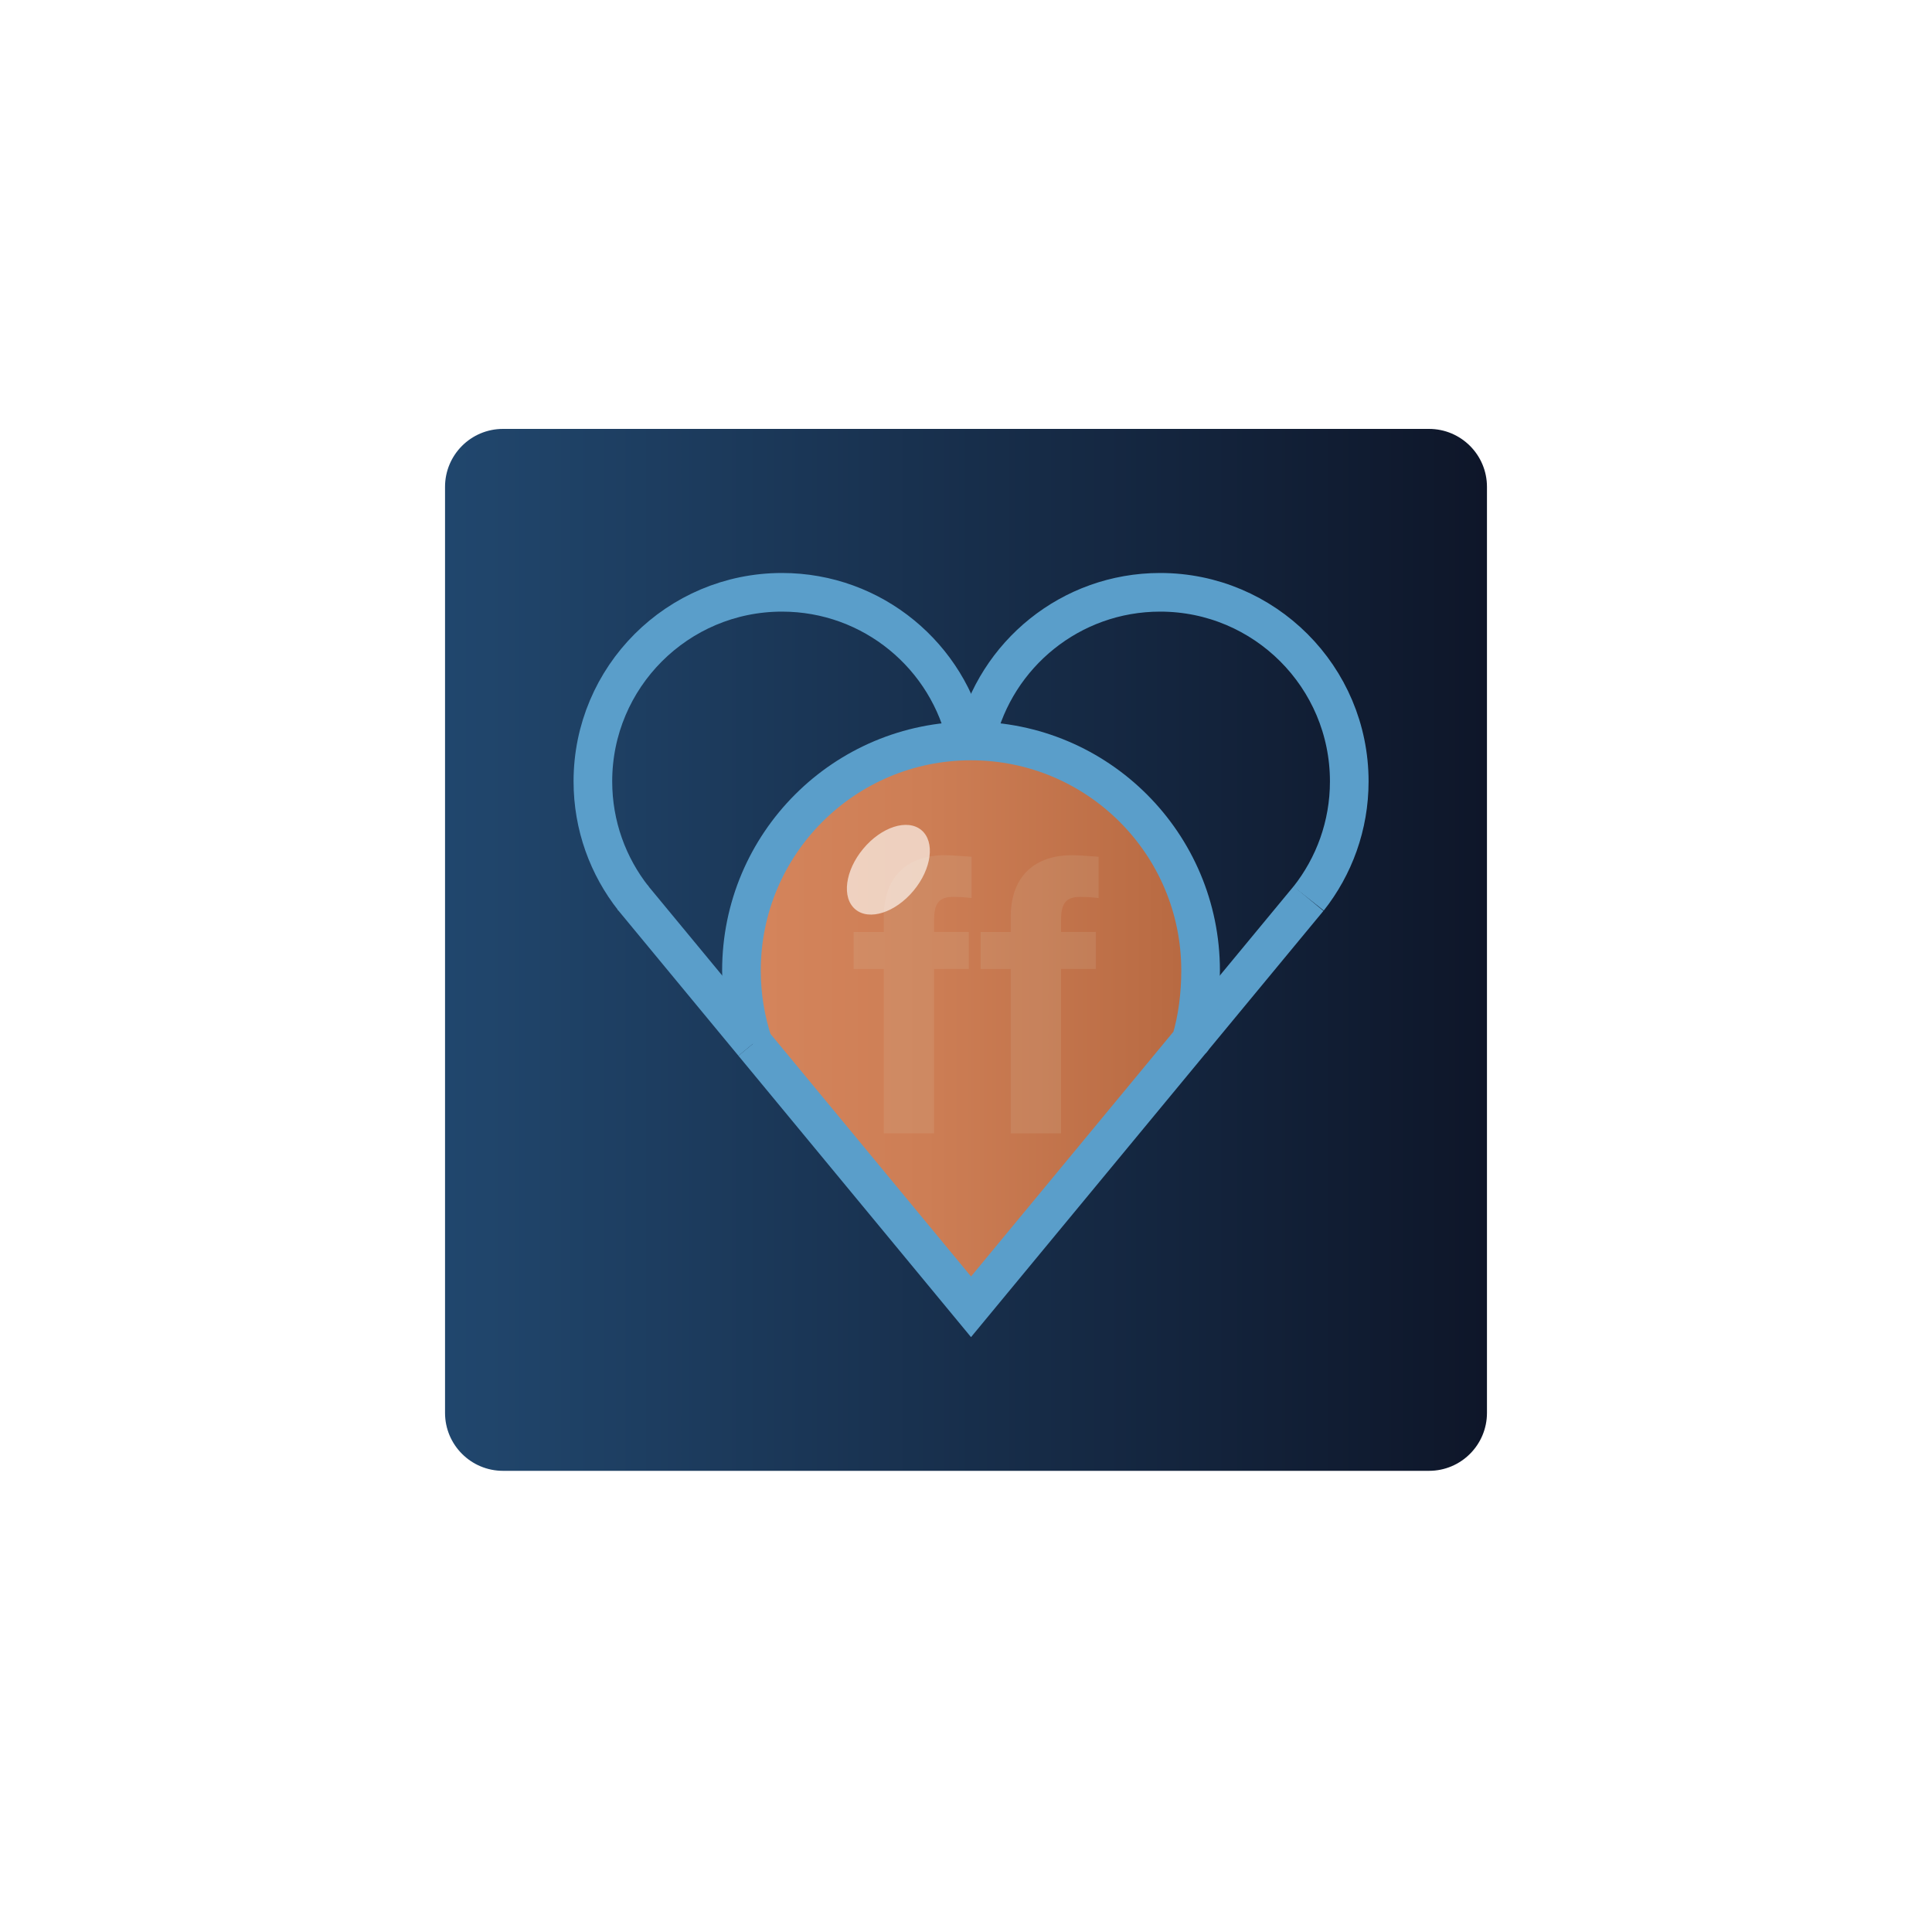
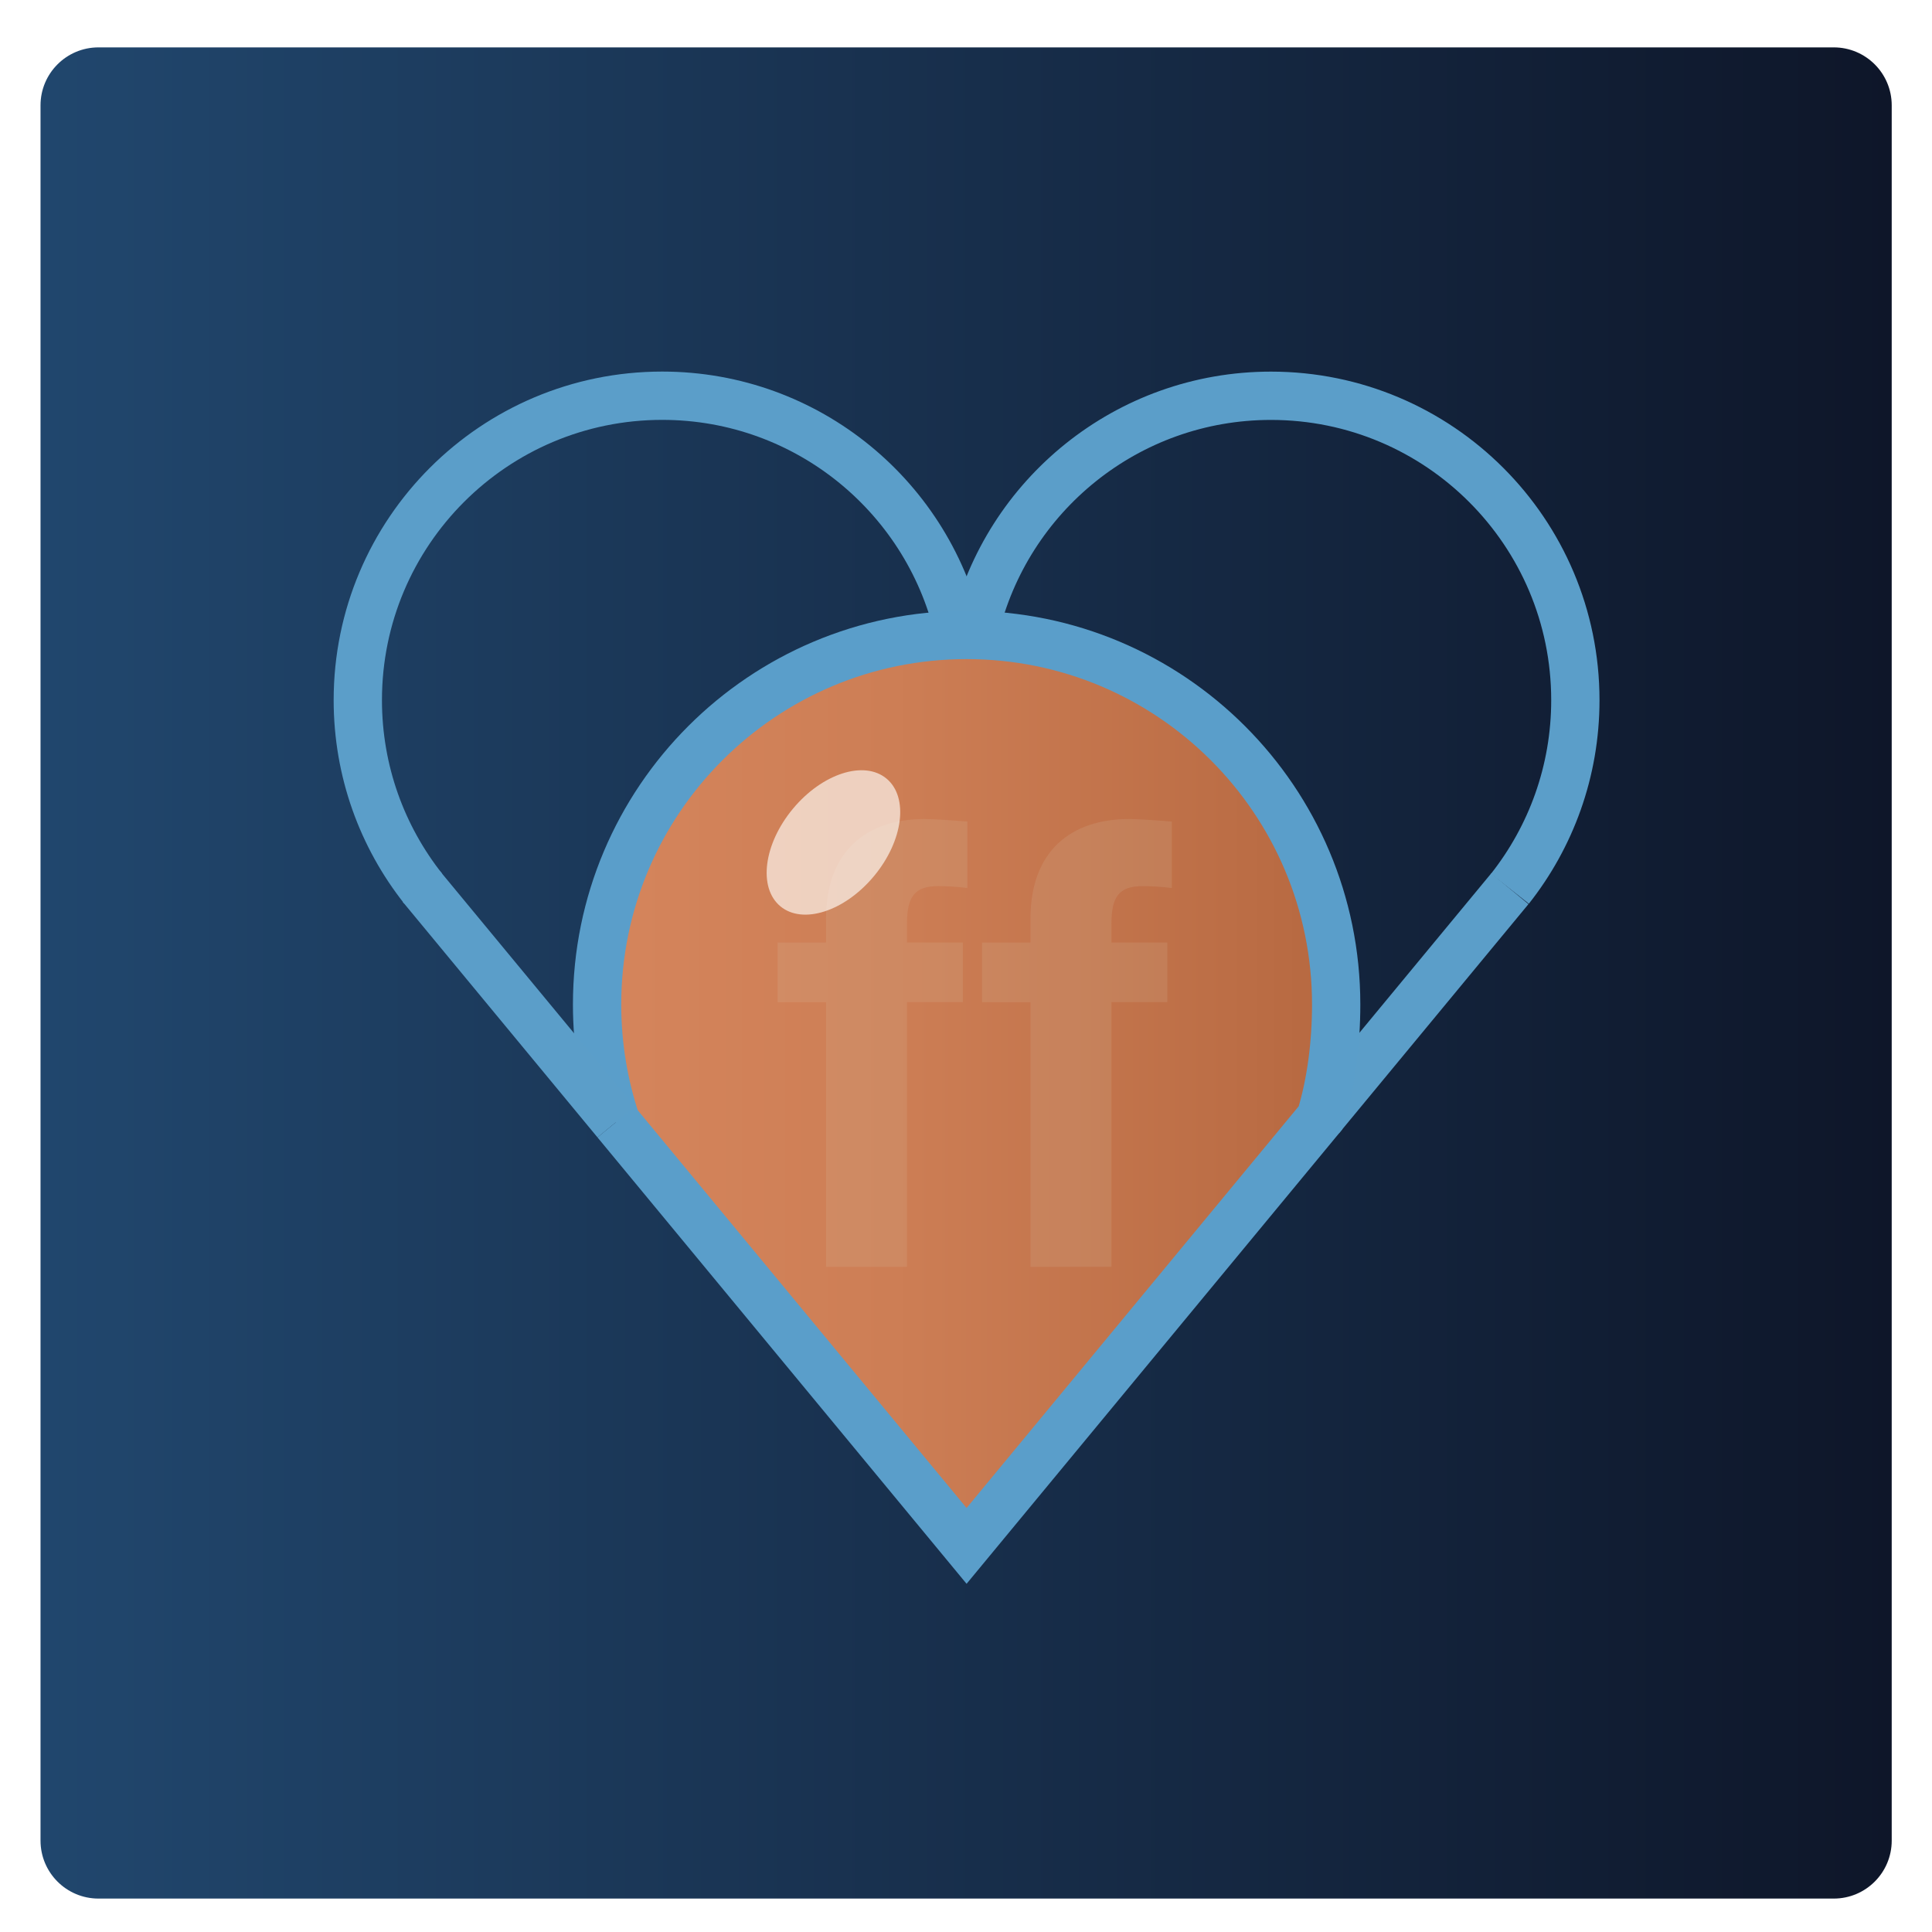
<svg xmlns="http://www.w3.org/2000/svg" viewBox="0 0 400 400">
  <defs>
-     <linearGradient id="b" x1="92.14" y1="196.66" x2="307.86" y2="196.66" gradientUnits="userSpaceOnUse">
+     <linearGradient id="b" x1="8.39" y1="201.44" x2="391.66" y2="201.44" gradientUnits="userSpaceOnUse">
      <stop offset="0" stop-color="#20466d" />
      <stop offset=".04" stop-color="#20456b" />
      <stop offset="1" stop-color="#0e1629" />
    </linearGradient>
-     <linearGradient id="d" x1="153.51" y1="211.98" x2="248.58" y2="211.98" gradientUnits="userSpaceOnUse">
+     <linearGradient id="d" x1="123.6" y1="225.76" x2="276.63" y2="225.76" gradientUnits="userSpaceOnUse">
      <stop offset=".05" stop-color="#d4845b" />
      <stop offset=".4" stop-color="#cd7e55" />
      <stop offset=".88" stop-color="#bb6d45" />
      <stop offset="1" stop-color="#b66840" />
    </linearGradient>
  </defs>
  <g id="a" data-name="Backgrounds">
-     <rect x="92.14" y="88.8" width="215.72" height="215.72" rx="12" ry="12" fill="url(#b)" />
+     <rect x="8.39" y="9.81" width="383.27" height="383.27" rx="12" ry="12" fill="url(#b)" />
  </g>
  <g id="c" data-name="Rising Voice">
    <g>
-       <path d="M131.17,186.04c-5.27-6.67-8.42-15.1-8.42-24.26,0-21.62,17.53-39.15,39.15-39.15,18.81,0,34.52,13.26,38.29,30.95" fill="none" stroke="#5a9eca" stroke-miterlimit="10" stroke-width="8" />
-       <path d="M202.1,152.74c4.08-17.26,19.59-30.11,38.1-30.11,21.62,0,39.15,17.53,39.15,39.15,0,9.16-3.15,17.59-8.42,24.26" fill="none" stroke="#5a9eca" stroke-miterlimit="10" stroke-width="8" />
+       <path d="M87.63,184c-8.49-10.74-13.55-24.3-13.55-39.05,0-34.8,28.21-63.02,63.02-63.02,30.28,0,55.57,21.35,61.64,49.82" fill="none" stroke="#5b9ec9" stroke-miterlimit="10" stroke-width="10" />
+       <path d="M201.81,130.4c6.57-27.79,31.54-48.46,61.33-48.46,34.8,0,63.02,28.21,63.02,63.02,0,14.75-5.07,28.31-13.55,39.05" fill="none" stroke="#5b9ec9" stroke-miterlimit="10" stroke-width="10" />
    </g>
-     <line x1="246.55" y1="215.51" x2="270.92" y2="186.04" fill="none" stroke="#5a9eca" stroke-miterlimit="10" stroke-width="8" />
-     <path d="M155.97,216.04l45.07,54.52s45.51-55.04,45.51-55.04c1.39-4.47,2.02-9.66,2.02-14.58,0-26.25-21.28-47.53-47.53-47.53s-47.53,21.28-47.53,47.53c0,5.28.86,10.37,2.45,15.12" fill="url(#d)" stroke="#5a9eca" stroke-miterlimit="10" stroke-width="8" />
-     <line x1="130.93" y1="185.75" x2="155.97" y2="216.04" fill="none" stroke="#5a9eca" stroke-miterlimit="10" stroke-width="8" />
-     <path d="M182.97,200.62h-6.23s0-7.66,0-7.66h6.23v-3.07c0-8.71,5.21-12.83,12.69-12.83.73,0,2.42.08,5.5.32v8.55c-1.32-.16-2.64-.24-3.74-.24-3.01,0-4.03,1.29-4.03,4.84v2.42h7.19s0,7.66,0,7.66h-7.19s0,34.04,0,34.04h-10.41s0-34.04,0-34.04Z" fill="#d9c9b0" opacity=".15" />
-     <path d="M209.26,200.62h-6.23s0-7.66,0-7.66h6.23v-3.07c0-8.71,5.21-12.83,12.69-12.83.73,0,2.42.08,5.5.32v8.55c-1.32-.16-2.64-.24-3.74-.24-3.01,0-4.03,1.29-4.03,4.84v2.42h7.19s0,7.66,0,7.66h-7.19s0,34.04,0,34.04h-10.41s0-34.04,0-34.04Z" fill="#d9c9b0" opacity=".15" />
-     <ellipse cx="183.93" cy="180.09" rx="10.68" ry="6.78" transform="translate(-72.14 206.37) rotate(-50.26)" fill="#fffcf8" opacity=".65" />
+     <line x1="273.37" y1="231.45" x2="312.6" y2="184" fill="none" stroke="#5b9ec9" stroke-miterlimit="10" stroke-width="10" />
+     <path d="M127.56,232.3l72.56,87.76s73.26-88.61,73.26-88.61c2.24-7.19,3.26-15.55,3.26-23.48,0-42.26-34.26-76.51-76.51-76.51s-76.51,34.26-76.51,76.51c0,8.51,1.39,16.69,3.95,24.33" fill="url(#d)" stroke="#5a9eca" stroke-miterlimit="10" stroke-width="10" />
+     <line x1="87.24" y1="183.54" x2="127.56" y2="232.3" fill="none" stroke="#5b9ec9" stroke-miterlimit="10" stroke-width="10" />
+     <path d="M171.02,207.49h-10.03s0-12.34,0-12.34h10.03s0-4.93,0-4.93c0-14.02,8.38-20.65,20.42-20.65,1.18,0,3.9.13,8.85.52v13.76c-2.13-.26-4.25-.39-6.02-.39-4.84,0-6.49,2.08-6.49,7.79v3.89s11.57,0,11.57,0v12.34s-11.57,0-11.57,0v54.8s-16.76,0-16.76,0v-54.8Z" fill="#d9c9b0" opacity=".15" />
+     <path d="M213.35,207.49h-10.03s0-12.34,0-12.34h10.03s0-4.93,0-4.93c0-14.02,8.38-20.65,20.42-20.65,1.18,0,3.9.13,8.85.52v13.76c-2.13-.26-4.25-.39-6.02-.39-4.84,0-6.49,2.08-6.49,7.79v3.89s11.57,0,11.57,0v12.34s-11.57,0-11.57,0v54.8s-16.76,0-16.76,0v-54.8Z" fill="#d9c9b0" opacity=".15" />
+     <ellipse cx="172.56" cy="174.44" rx="17.19" ry="10.91" transform="translate(-71.9 195.59) rotate(-50.26)" fill="#fffcf8" opacity=".65" />
  </g>
</svg>
